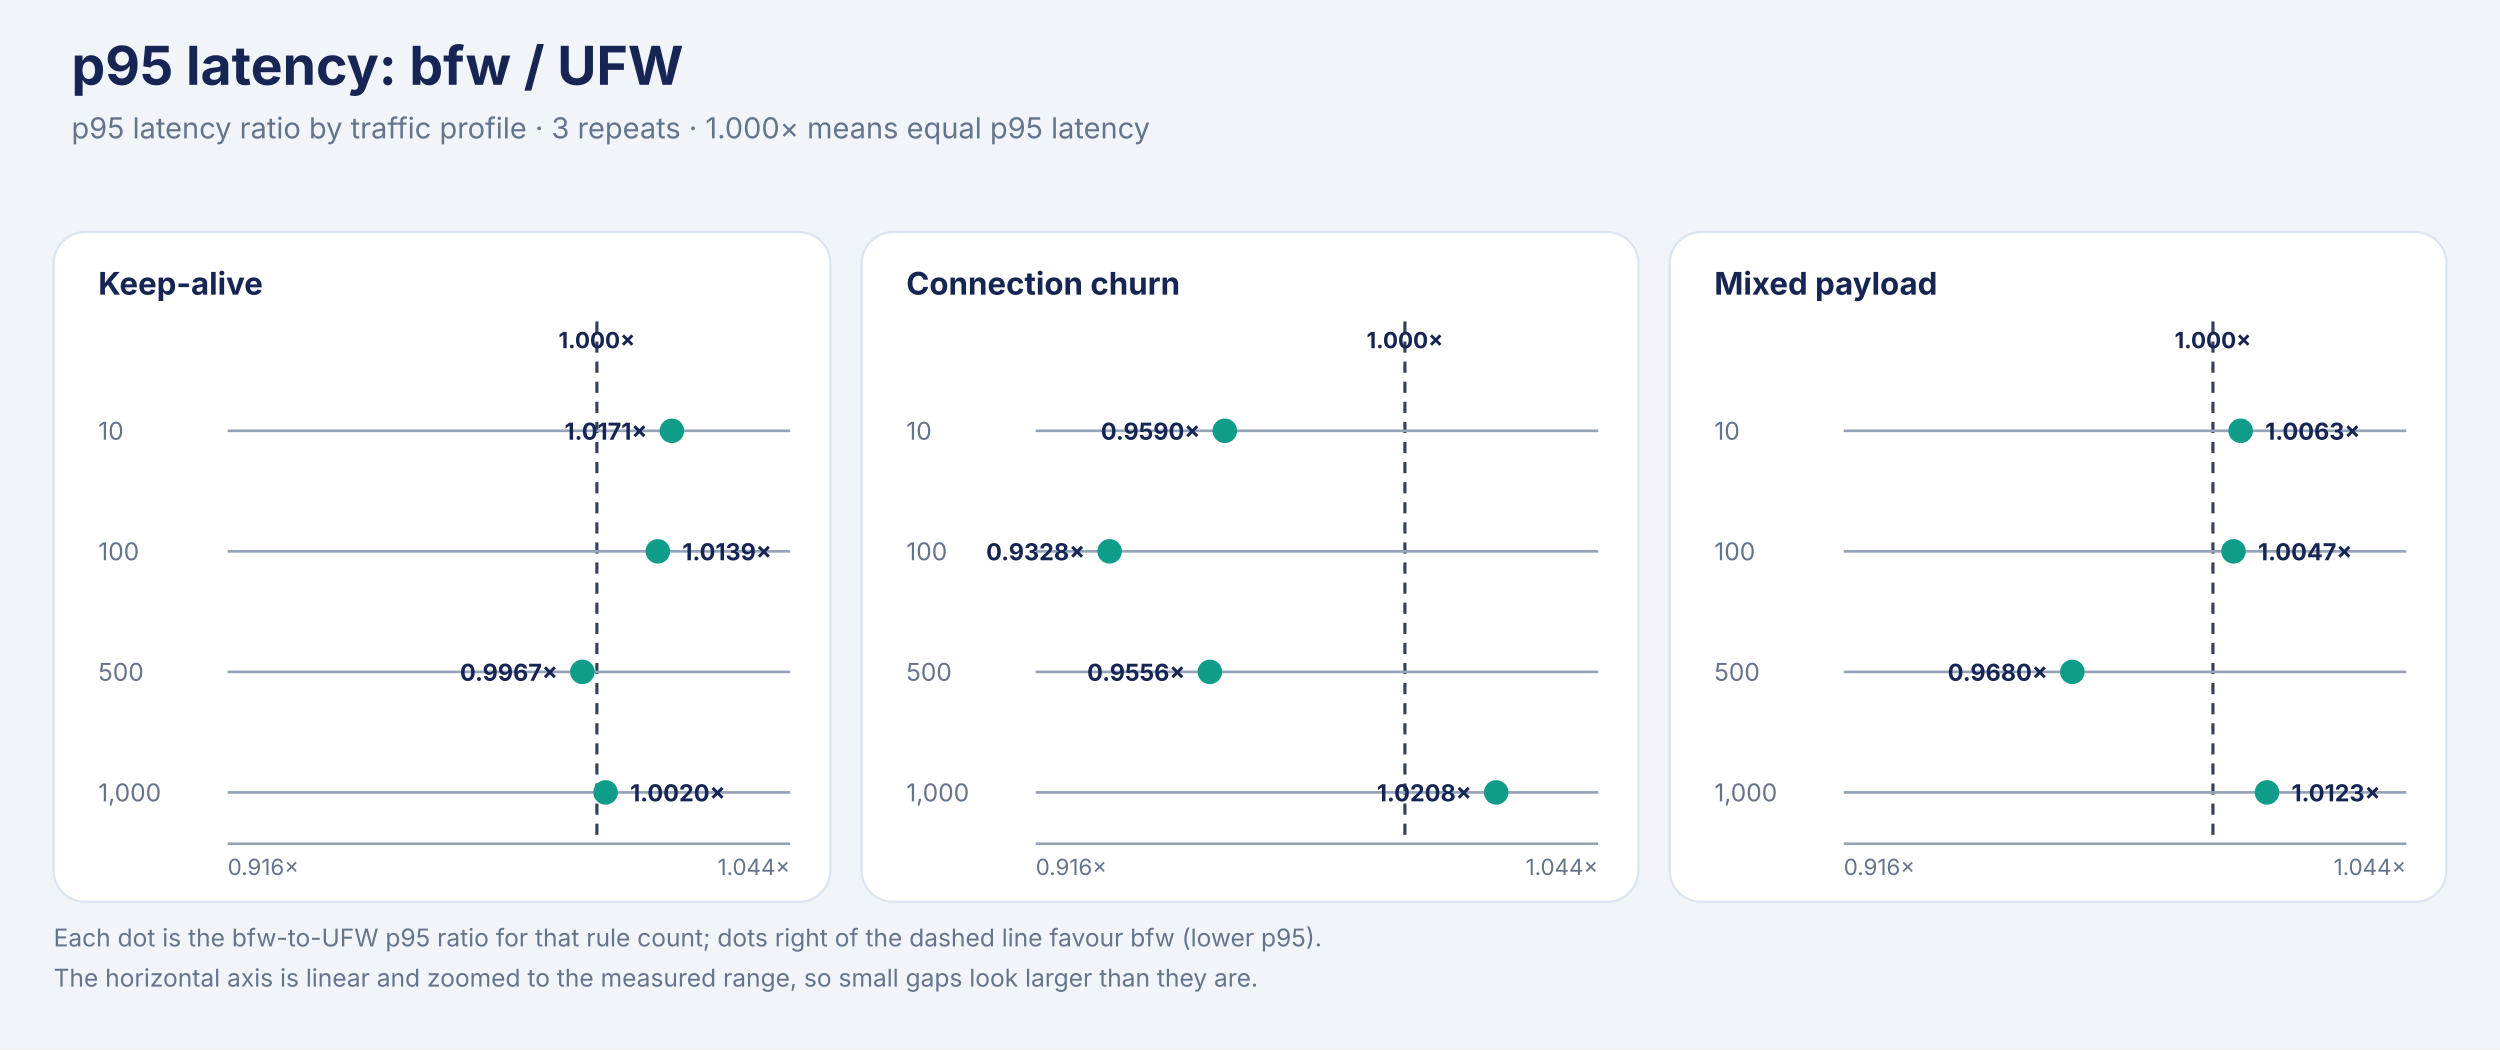
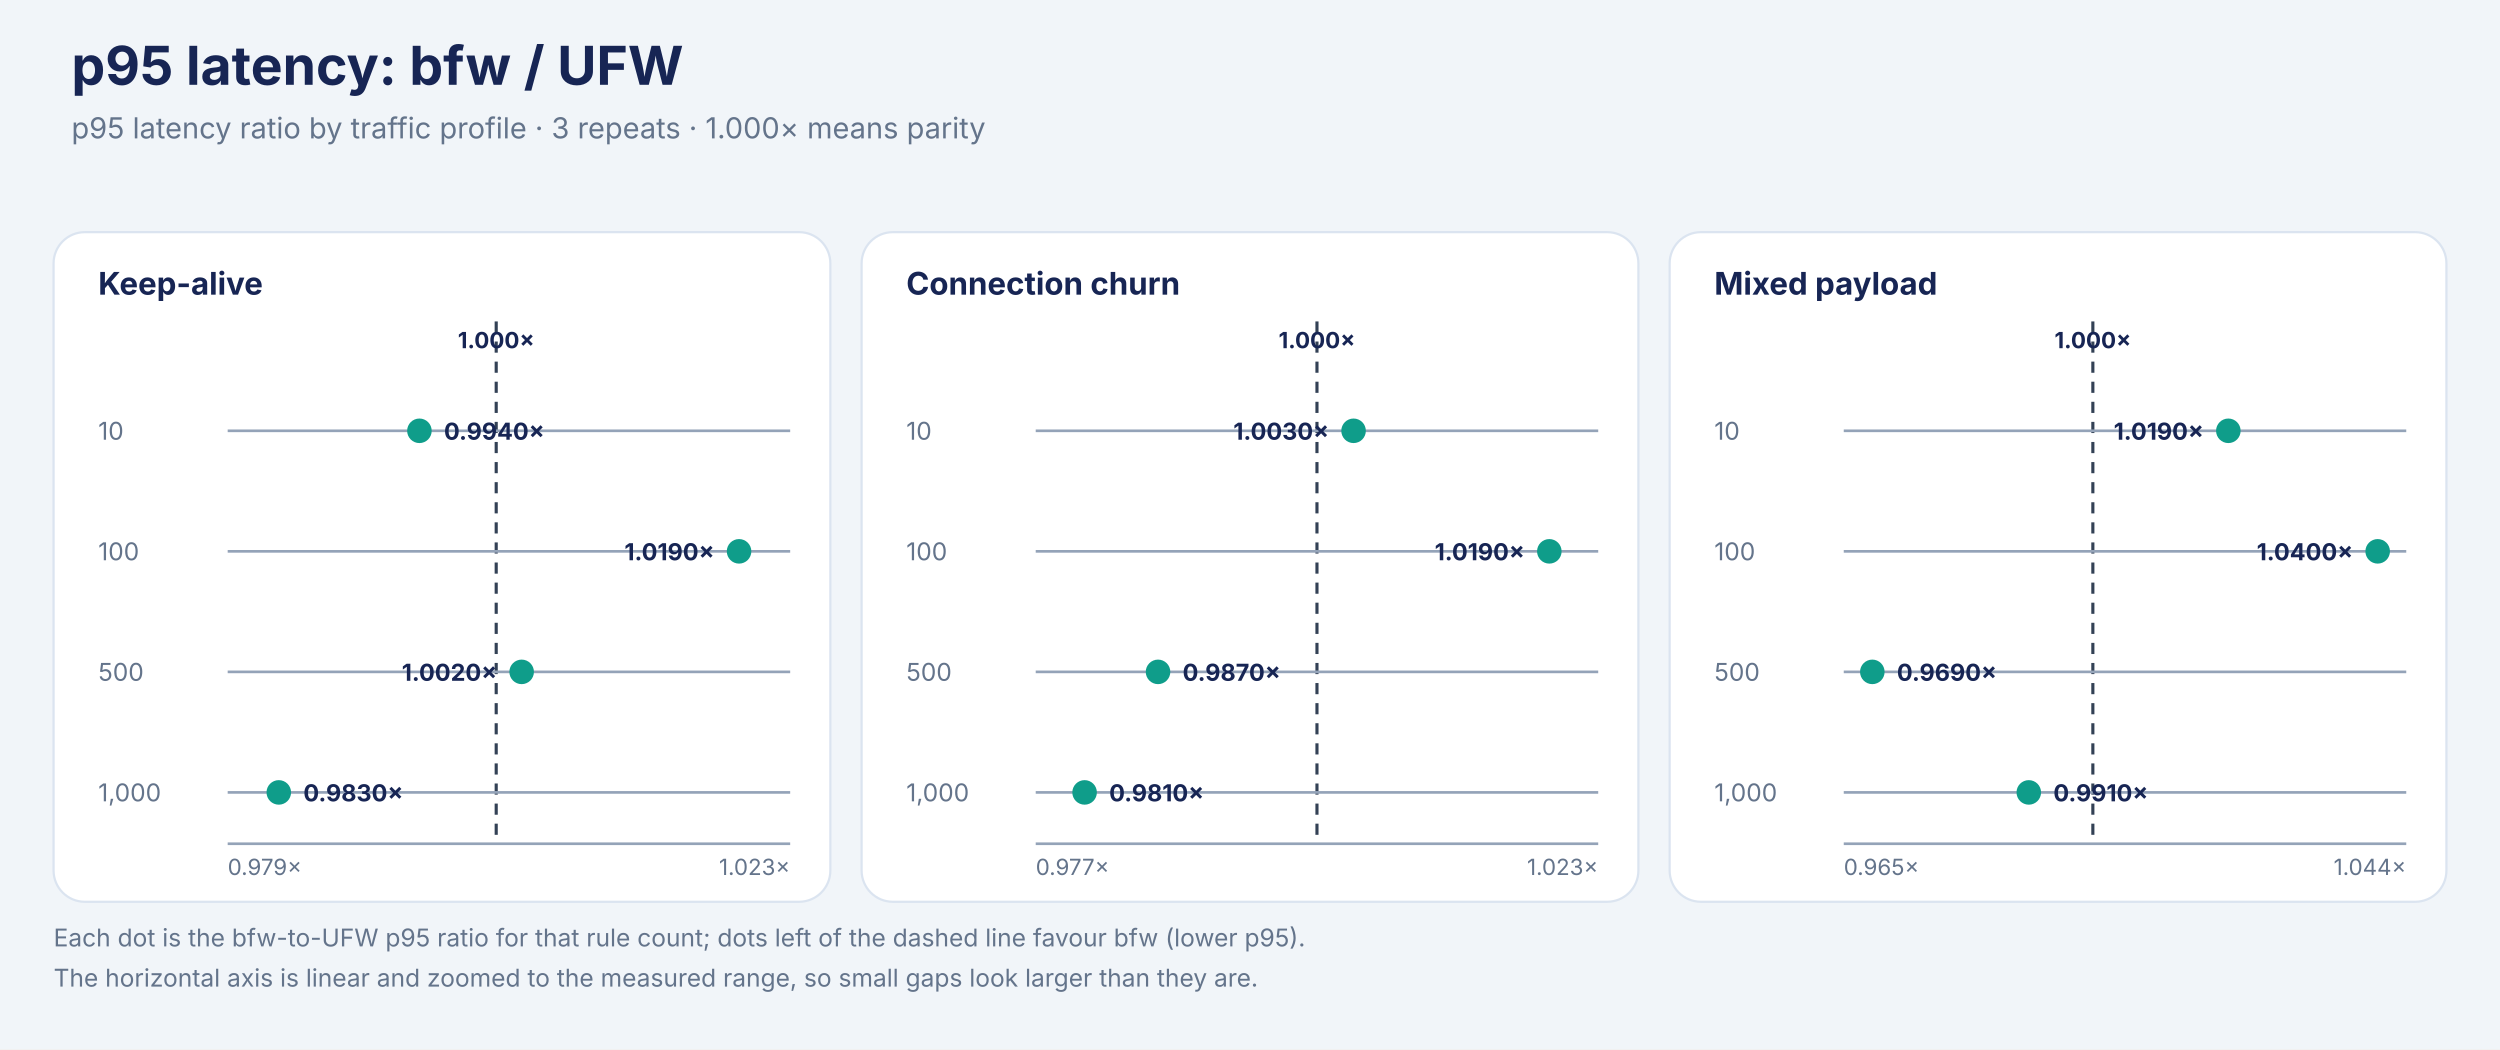
<svg xmlns="http://www.w3.org/2000/svg" width="1120" height="470" viewBox="0 0 1120 470" role="img" aria-labelledby="title desc">
  <style>
    text { font-family: Inter, ui-sans-serif, system-ui, -apple-system, "Segoe UI", sans-serif; fill: #172554; }
    .muted { fill: #64748b; }
    .panel { fill: #ffffff; stroke: #dbe4f0; stroke-width: 1; }
    .grid { stroke: #e2e8f0; stroke-width: 1; }
    .axis { stroke: #94a3b8; stroke-width: 1.2; }
    .parity { stroke: #334155; stroke-width: 1.4; stroke-dasharray: 5 4; }
    .base { fill: #64748b; }
    .bfw { fill: #0f9d8a; }
    .ufw { fill: #3b82f6; }
    .peak { fill-opacity: 0.42; }
+     .prev { fill: #cbd5e1; }
  </style>
  <rect width="1120" height="470" fill="#f1f5f9" />
  <text x="32" y="38" font-size="24" font-weight="700">p95 latency: bfw / UFW</text>
-   <text x="32" y="62" font-size="13" class="muted">p95 latency ratio by traffic profile · 3 repeats · 1.000× means equal p95 latency</text>
+   <text x="32" y="62" font-size="13" class="muted">p95 latency ratio by traffic profile · 3 repeats · 1.000× means parity</text>
  <rect class="panel" x="24.0" y="104" width="348.0" height="300" rx="14" />
  <text x="44.0" y="132" font-size="14" font-weight="650">Keep-alive</text>
-   <line class="parity" x1="267.4" y1="144" x2="267.4" y2="378" />
+   <line class="parity" x1="222.3" y1="144" x2="222.3" y2="378" />
  <line class="axis" x1="102.0" y1="378" x2="354.0" y2="378" />
-   <text x="102.0" y="392" text-anchor="start" font-size="10" class="muted">0.916×</text>
-   <text x="354.0" y="392" text-anchor="end" font-size="10" class="muted">1.044×</text>
-   <text x="267.4" y="156" text-anchor="middle" font-size="10" font-weight="650">1.000×</text>
+   <text x="102.0" y="392" text-anchor="start" font-size="10" class="muted">0.979×</text>
+   <text x="354.0" y="392" text-anchor="end" font-size="10" class="muted">1.023×</text>
+   <text x="222.3" y="156" text-anchor="middle" font-size="10" font-weight="650">1.000×</text>
  <text x="44.0" y="197.0" font-size="11" class="muted">10</text>
-   <line class="axis" x1="102.0" y1="193.0" x2="354.0" y2="193.0" />
-   <circle cx="301.0" cy="193.0" r="5.5" fill="#0f9d8a" />
-   <text x="290.0" y="197.0" text-anchor="end" font-size="10.5" font-weight="650" fill="#0f9d8a">1.0171×</text>
+   <line class="axis" x1="102.0" y1="193" x2="354.0" y2="193" />
+   <circle cx="187.9" cy="193" r="5.5" fill="#0f9d8a" />
+   <text x="198.9" y="197.0" text-anchor="start" font-size="10.5" font-weight="650" fill="#0f9d8a">0.9940×</text>
  <text x="44.0" y="251.0" font-size="11" class="muted">100</text>
-   <line class="axis" x1="102.0" y1="247.0" x2="354.0" y2="247.0" />
-   <circle cx="294.7" cy="247.0" r="5.5" fill="#0f9d8a" />
-   <text x="305.7" y="251.0" text-anchor="start" font-size="10.5" font-weight="650" fill="#0f9d8a">1.0139×</text>
+   <line class="axis" x1="102.0" y1="247" x2="354.0" y2="247" />
+   <circle cx="331.1" cy="247" r="5.5" fill="#0f9d8a" />
+   <text x="320.1" y="251.0" text-anchor="end" font-size="10.5" font-weight="650" fill="#0f9d8a">1.0190×</text>
  <text x="44.0" y="305.0" font-size="11" class="muted">500</text>
-   <line class="axis" x1="102.0" y1="301.0" x2="354.0" y2="301.0" />
-   <circle cx="260.9" cy="301.0" r="5.5" fill="#0f9d8a" />
-   <text x="249.9" y="305.0" text-anchor="end" font-size="10.5" font-weight="650" fill="#0f9d8a">0.9967×</text>
+   <line class="axis" x1="102.0" y1="301" x2="354.0" y2="301" />
+   <circle cx="233.7" cy="301" r="5.5" fill="#0f9d8a" />
+   <text x="222.7" y="305.0" text-anchor="end" font-size="10.5" font-weight="650" fill="#0f9d8a">1.0020×</text>
  <text x="44.0" y="359.0" font-size="11" class="muted">1,000</text>
-   <line class="axis" x1="102.0" y1="355.0" x2="354.0" y2="355.0" />
-   <circle cx="271.3" cy="355.0" r="5.5" fill="#0f9d8a" />
-   <text x="282.3" y="359.0" text-anchor="start" font-size="10.5" font-weight="650" fill="#0f9d8a">1.0020×</text>
+   <line class="axis" x1="102.0" y1="355" x2="354.0" y2="355" />
+   <circle cx="124.9" cy="355" r="5.5" fill="#0f9d8a" />
+   <text x="135.9" y="359.0" text-anchor="start" font-size="10.5" font-weight="650" fill="#0f9d8a">0.9830×</text>
  <rect class="panel" x="386.0" y="104" width="348.0" height="300" rx="14" />
  <text x="406.0" y="132" font-size="14" font-weight="650">Connection churn</text>
-   <line class="parity" x1="629.4" y1="144" x2="629.4" y2="378" />
+   <line class="parity" x1="590.0" y1="144" x2="590.0" y2="378" />
  <line class="axis" x1="464.0" y1="378" x2="716.0" y2="378" />
-   <text x="464.0" y="392" text-anchor="start" font-size="10" class="muted">0.916×</text>
-   <text x="716.0" y="392" text-anchor="end" font-size="10" class="muted">1.044×</text>
-   <text x="629.4" y="156" text-anchor="middle" font-size="10" font-weight="650">1.000×</text>
+   <text x="464.0" y="392" text-anchor="start" font-size="10" class="muted">0.977×</text>
+   <text x="716.0" y="392" text-anchor="end" font-size="10" class="muted">1.023×</text>
+   <text x="590.0" y="156" text-anchor="middle" font-size="10" font-weight="650">1.000×</text>
  <text x="406.0" y="197.0" font-size="11" class="muted">10</text>
-   <line class="axis" x1="464.0" y1="193.0" x2="716.0" y2="193.0" />
-   <circle cx="548.7" cy="193.0" r="5.5" fill="#0f9d8a" />
-   <text x="537.7" y="197.0" text-anchor="end" font-size="10.5" font-weight="650" fill="#0f9d8a">0.9590×</text>
+   <line class="axis" x1="464.0" y1="193" x2="716.0" y2="193" />
+   <circle cx="606.4" cy="193" r="5.5" fill="#0f9d8a" />
+   <text x="595.4" y="197.0" text-anchor="end" font-size="10.5" font-weight="650" fill="#0f9d8a">1.0030×</text>
  <text x="406.0" y="251.0" font-size="11" class="muted">100</text>
-   <line class="axis" x1="464.0" y1="247.0" x2="716.0" y2="247.0" />
-   <circle cx="497.1" cy="247.0" r="5.5" fill="#0f9d8a" />
-   <text x="486.1" y="251.0" text-anchor="end" font-size="10.5" font-weight="650" fill="#0f9d8a">0.9328×</text>
+   <line class="axis" x1="464.0" y1="247" x2="716.0" y2="247" />
+   <circle cx="694.1" cy="247" r="5.5" fill="#0f9d8a" />
+   <text x="683.1" y="251.0" text-anchor="end" font-size="10.5" font-weight="650" fill="#0f9d8a">1.0190×</text>
  <text x="406.0" y="305.0" font-size="11" class="muted">500</text>
-   <line class="axis" x1="464.0" y1="301.0" x2="716.0" y2="301.0" />
-   <circle cx="542.0" cy="301.0" r="5.5" fill="#0f9d8a" />
-   <text x="531.0" y="305.0" text-anchor="end" font-size="10.5" font-weight="650" fill="#0f9d8a">0.9556×</text>
+   <line class="axis" x1="464.0" y1="301" x2="716.0" y2="301" />
+   <circle cx="518.8" cy="301" r="5.5" fill="#0f9d8a" />
+   <text x="529.8" y="305.0" text-anchor="start" font-size="10.5" font-weight="650" fill="#0f9d8a">0.9870×</text>
  <text x="406.0" y="359.0" font-size="11" class="muted">1,000</text>
-   <line class="axis" x1="464.0" y1="355.0" x2="716.0" y2="355.0" />
-   <circle cx="670.3" cy="355.0" r="5.5" fill="#0f9d8a" />
-   <text x="659.3" y="359.0" text-anchor="end" font-size="10.5" font-weight="650" fill="#0f9d8a">1.0208×</text>
+   <line class="axis" x1="464.0" y1="355" x2="716.0" y2="355" />
+   <circle cx="485.9" cy="355" r="5.5" fill="#0f9d8a" />
+   <text x="496.9" y="359.0" text-anchor="start" font-size="10.5" font-weight="650" fill="#0f9d8a">0.9810×</text>
  <rect class="panel" x="748.0" y="104" width="348.0" height="300" rx="14" />
  <text x="768.0" y="132" font-size="14" font-weight="650">Mixed payload</text>
-   <line class="parity" x1="991.4" y1="144" x2="991.4" y2="378" />
+   <line class="parity" x1="937.6" y1="144" x2="937.6" y2="378" />
  <line class="axis" x1="826.0" y1="378" x2="1078.0" y2="378" />
-   <text x="826.0" y="392" text-anchor="start" font-size="10" class="muted">0.916×</text>
+   <text x="826.0" y="392" text-anchor="start" font-size="10" class="muted">0.965×</text>
  <text x="1078.0" y="392" text-anchor="end" font-size="10" class="muted">1.044×</text>
-   <text x="991.4" y="156" text-anchor="middle" font-size="10" font-weight="650">1.000×</text>
+   <text x="937.6" y="156" text-anchor="middle" font-size="10" font-weight="650">1.000×</text>
  <text x="768.0" y="197.0" font-size="11" class="muted">10</text>
-   <line class="axis" x1="826.0" y1="193.0" x2="1078.0" y2="193.0" />
-   <circle cx="1003.8" cy="193.0" r="5.5" fill="#0f9d8a" />
-   <text x="1014.8" y="197.0" text-anchor="start" font-size="10.5" font-weight="650" fill="#0f9d8a">1.0063×</text>
+   <line class="axis" x1="826.0" y1="193" x2="1078.0" y2="193" />
+   <circle cx="998.3" cy="193" r="5.5" fill="#0f9d8a" />
+   <text x="987.3" y="197.0" text-anchor="end" font-size="10.5" font-weight="650" fill="#0f9d8a">1.0190×</text>
  <text x="768.0" y="251.0" font-size="11" class="muted">100</text>
-   <line class="axis" x1="826.0" y1="247.0" x2="1078.0" y2="247.0" />
-   <circle cx="1000.6" cy="247.0" r="5.5" fill="#0f9d8a" />
-   <text x="1011.6" y="251.0" text-anchor="start" font-size="10.5" font-weight="650" fill="#0f9d8a">1.0047×</text>
+   <line class="axis" x1="826.0" y1="247" x2="1078.0" y2="247" />
+   <circle cx="1065.2" cy="247" r="5.5" fill="#0f9d8a" />
+   <text x="1054.2" y="251.0" text-anchor="end" font-size="10.5" font-weight="650" fill="#0f9d8a">1.0400×</text>
  <text x="768.0" y="305.0" font-size="11" class="muted">500</text>
-   <line class="axis" x1="826.0" y1="301.0" x2="1078.0" y2="301.0" />
-   <circle cx="928.4" cy="301.0" r="5.5" fill="#0f9d8a" />
-   <text x="917.4" y="305.0" text-anchor="end" font-size="10.5" font-weight="650" fill="#0f9d8a">0.9680×</text>
+   <line class="axis" x1="826.0" y1="301" x2="1078.0" y2="301" />
+   <circle cx="838.8" cy="301" r="5.5" fill="#0f9d8a" />
+   <text x="849.8" y="305.0" text-anchor="start" font-size="10.5" font-weight="650" fill="#0f9d8a">0.9690×</text>
  <text x="768.0" y="359.0" font-size="11" class="muted">1,000</text>
-   <line class="axis" x1="826.0" y1="355.0" x2="1078.0" y2="355.0" />
-   <circle cx="1015.6" cy="355.0" r="5.5" fill="#0f9d8a" />
-   <text x="1026.6" y="359.0" text-anchor="start" font-size="10.5" font-weight="650" fill="#0f9d8a">1.0123×</text>
-   <text x="24" y="424" font-size="11" class="muted">Each dot is the bfw-to-UFW p95 ratio for that rule count; dots right of the dashed line favour bfw (lower p95).</text>
+   <line class="axis" x1="826.0" y1="355" x2="1078.0" y2="355" />
+   <circle cx="908.9" cy="355" r="5.5" fill="#0f9d8a" />
+   <text x="919.9" y="359.0" text-anchor="start" font-size="10.5" font-weight="650" fill="#0f9d8a">0.9910×</text>
+   <text x="24" y="424" font-size="11" class="muted">Each dot is the bfw-to-UFW p95 ratio for that rule count; dots left of the dashed line favour bfw (lower p95).</text>
  <text x="24" y="442" font-size="11" class="muted">The horizontal axis is linear and zoomed to the measured range, so small gaps look larger than they are.</text>
</svg>
